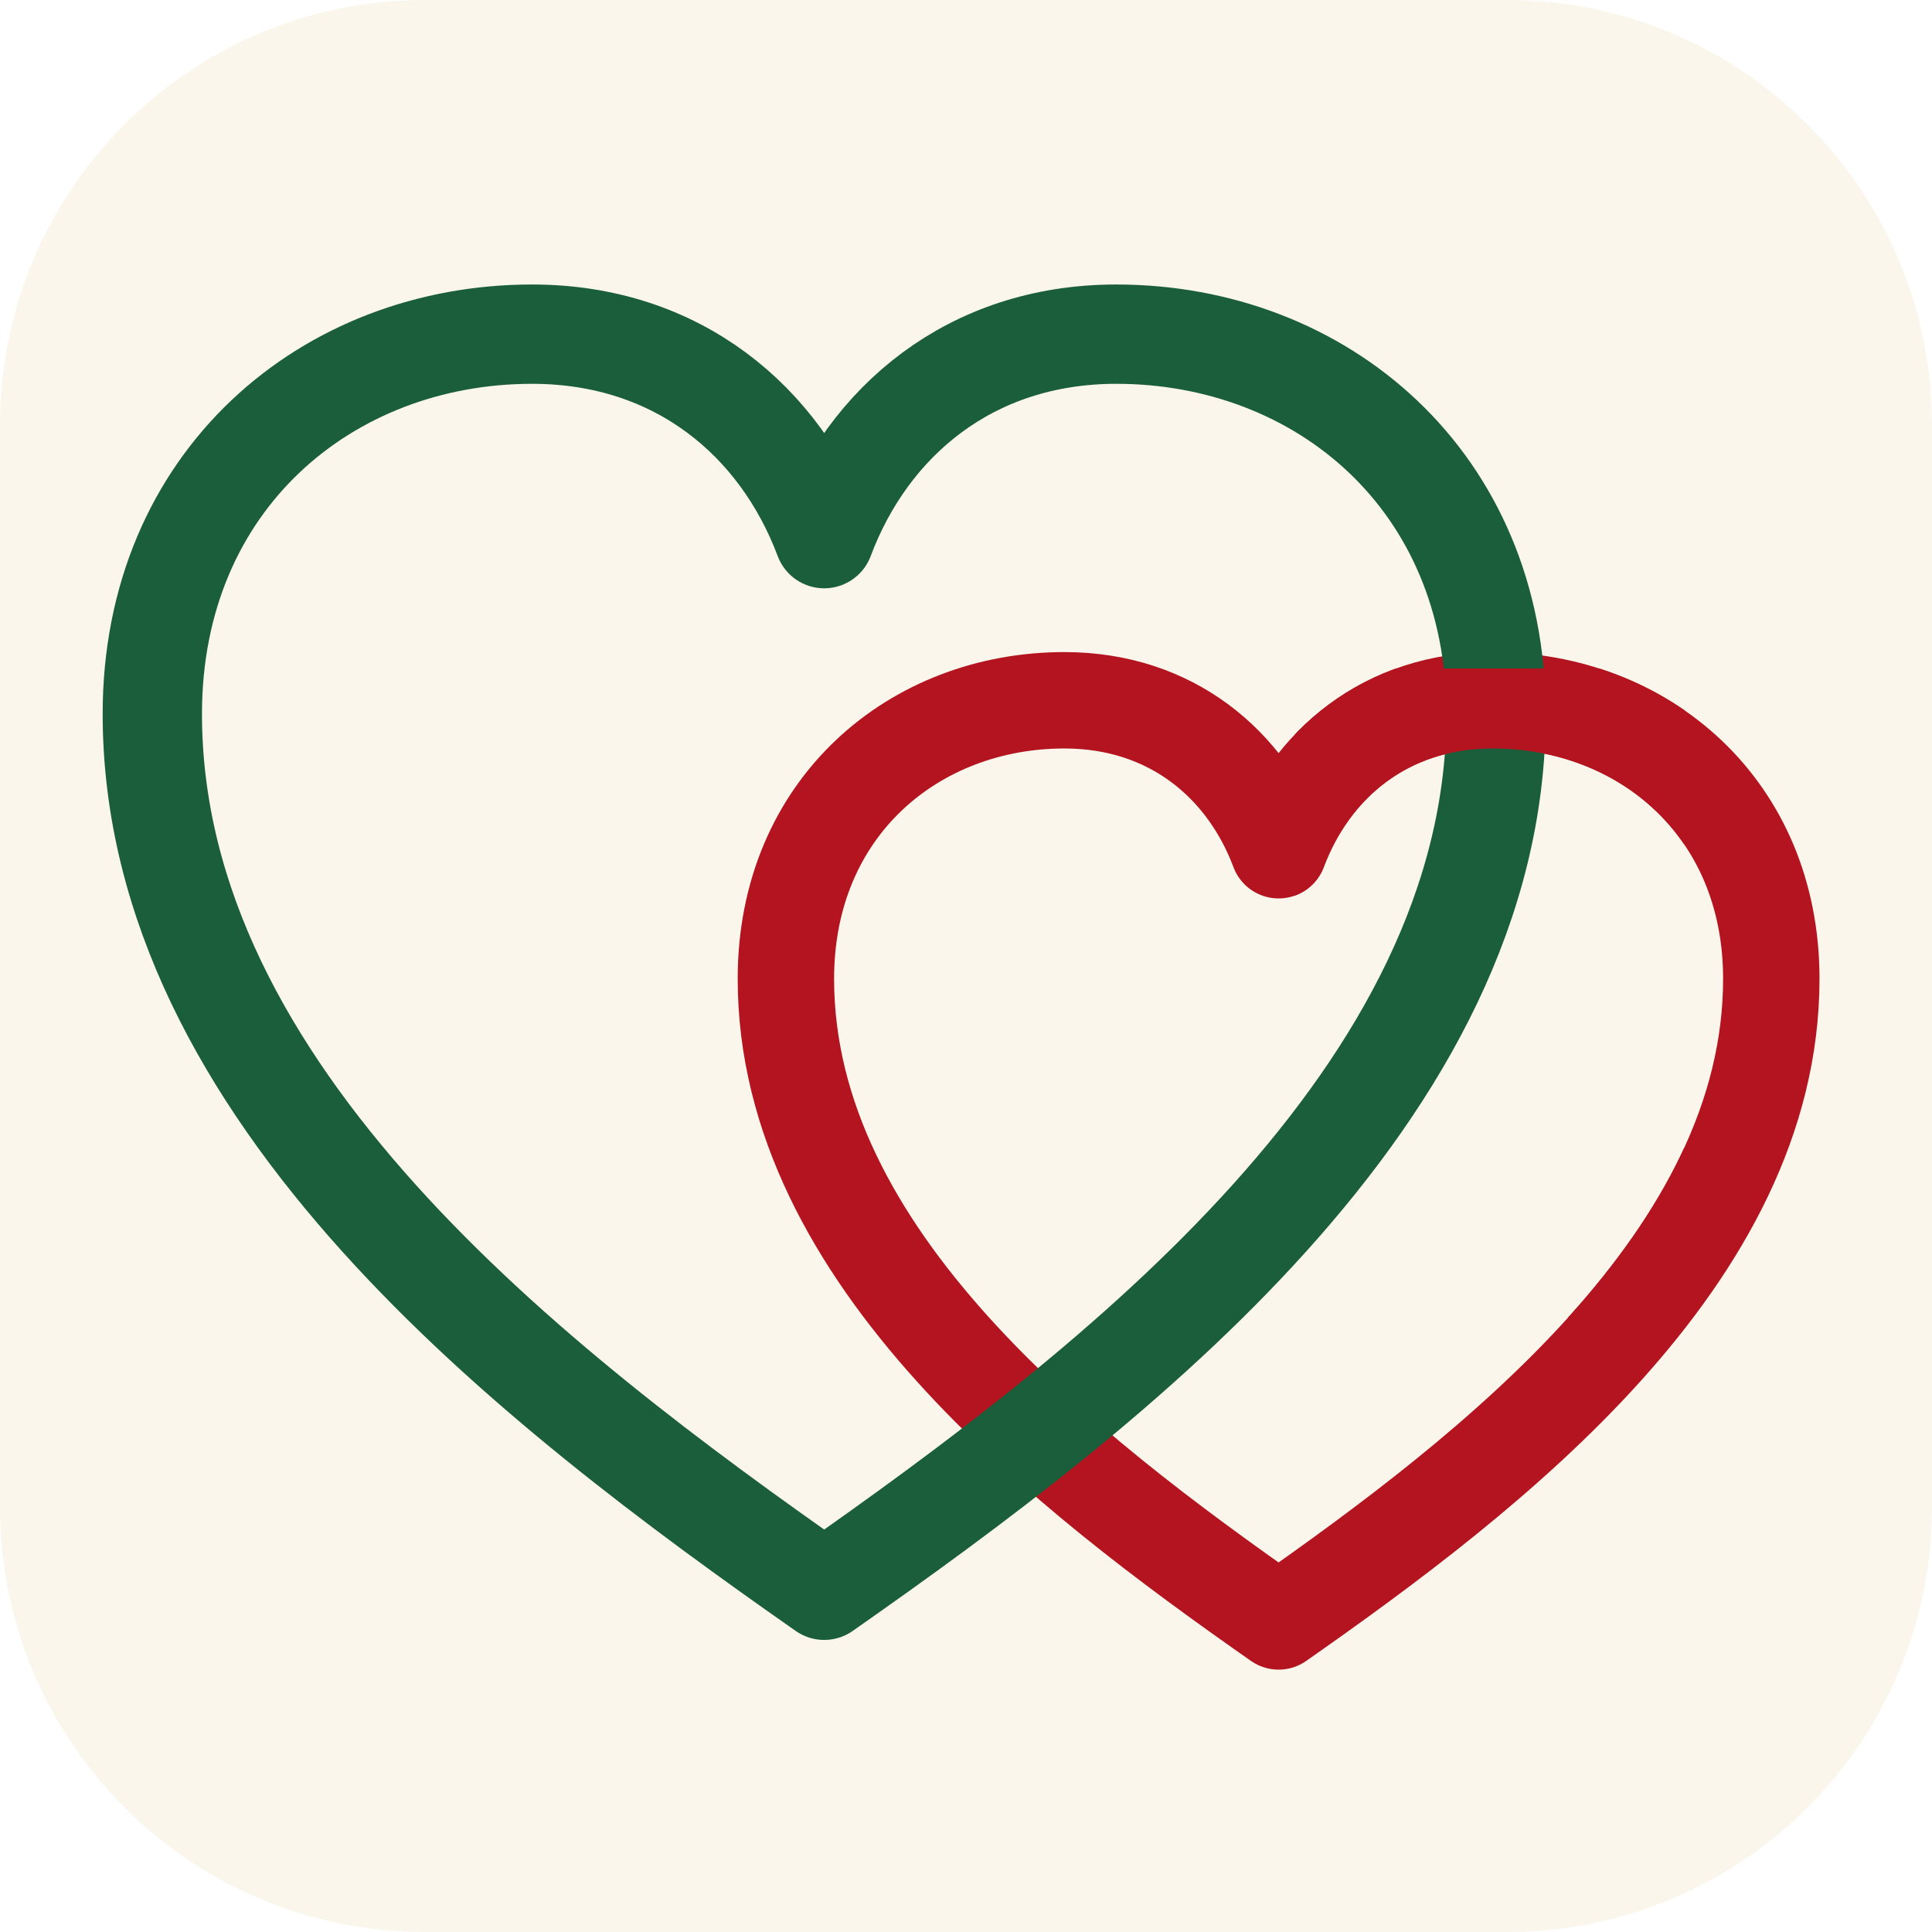
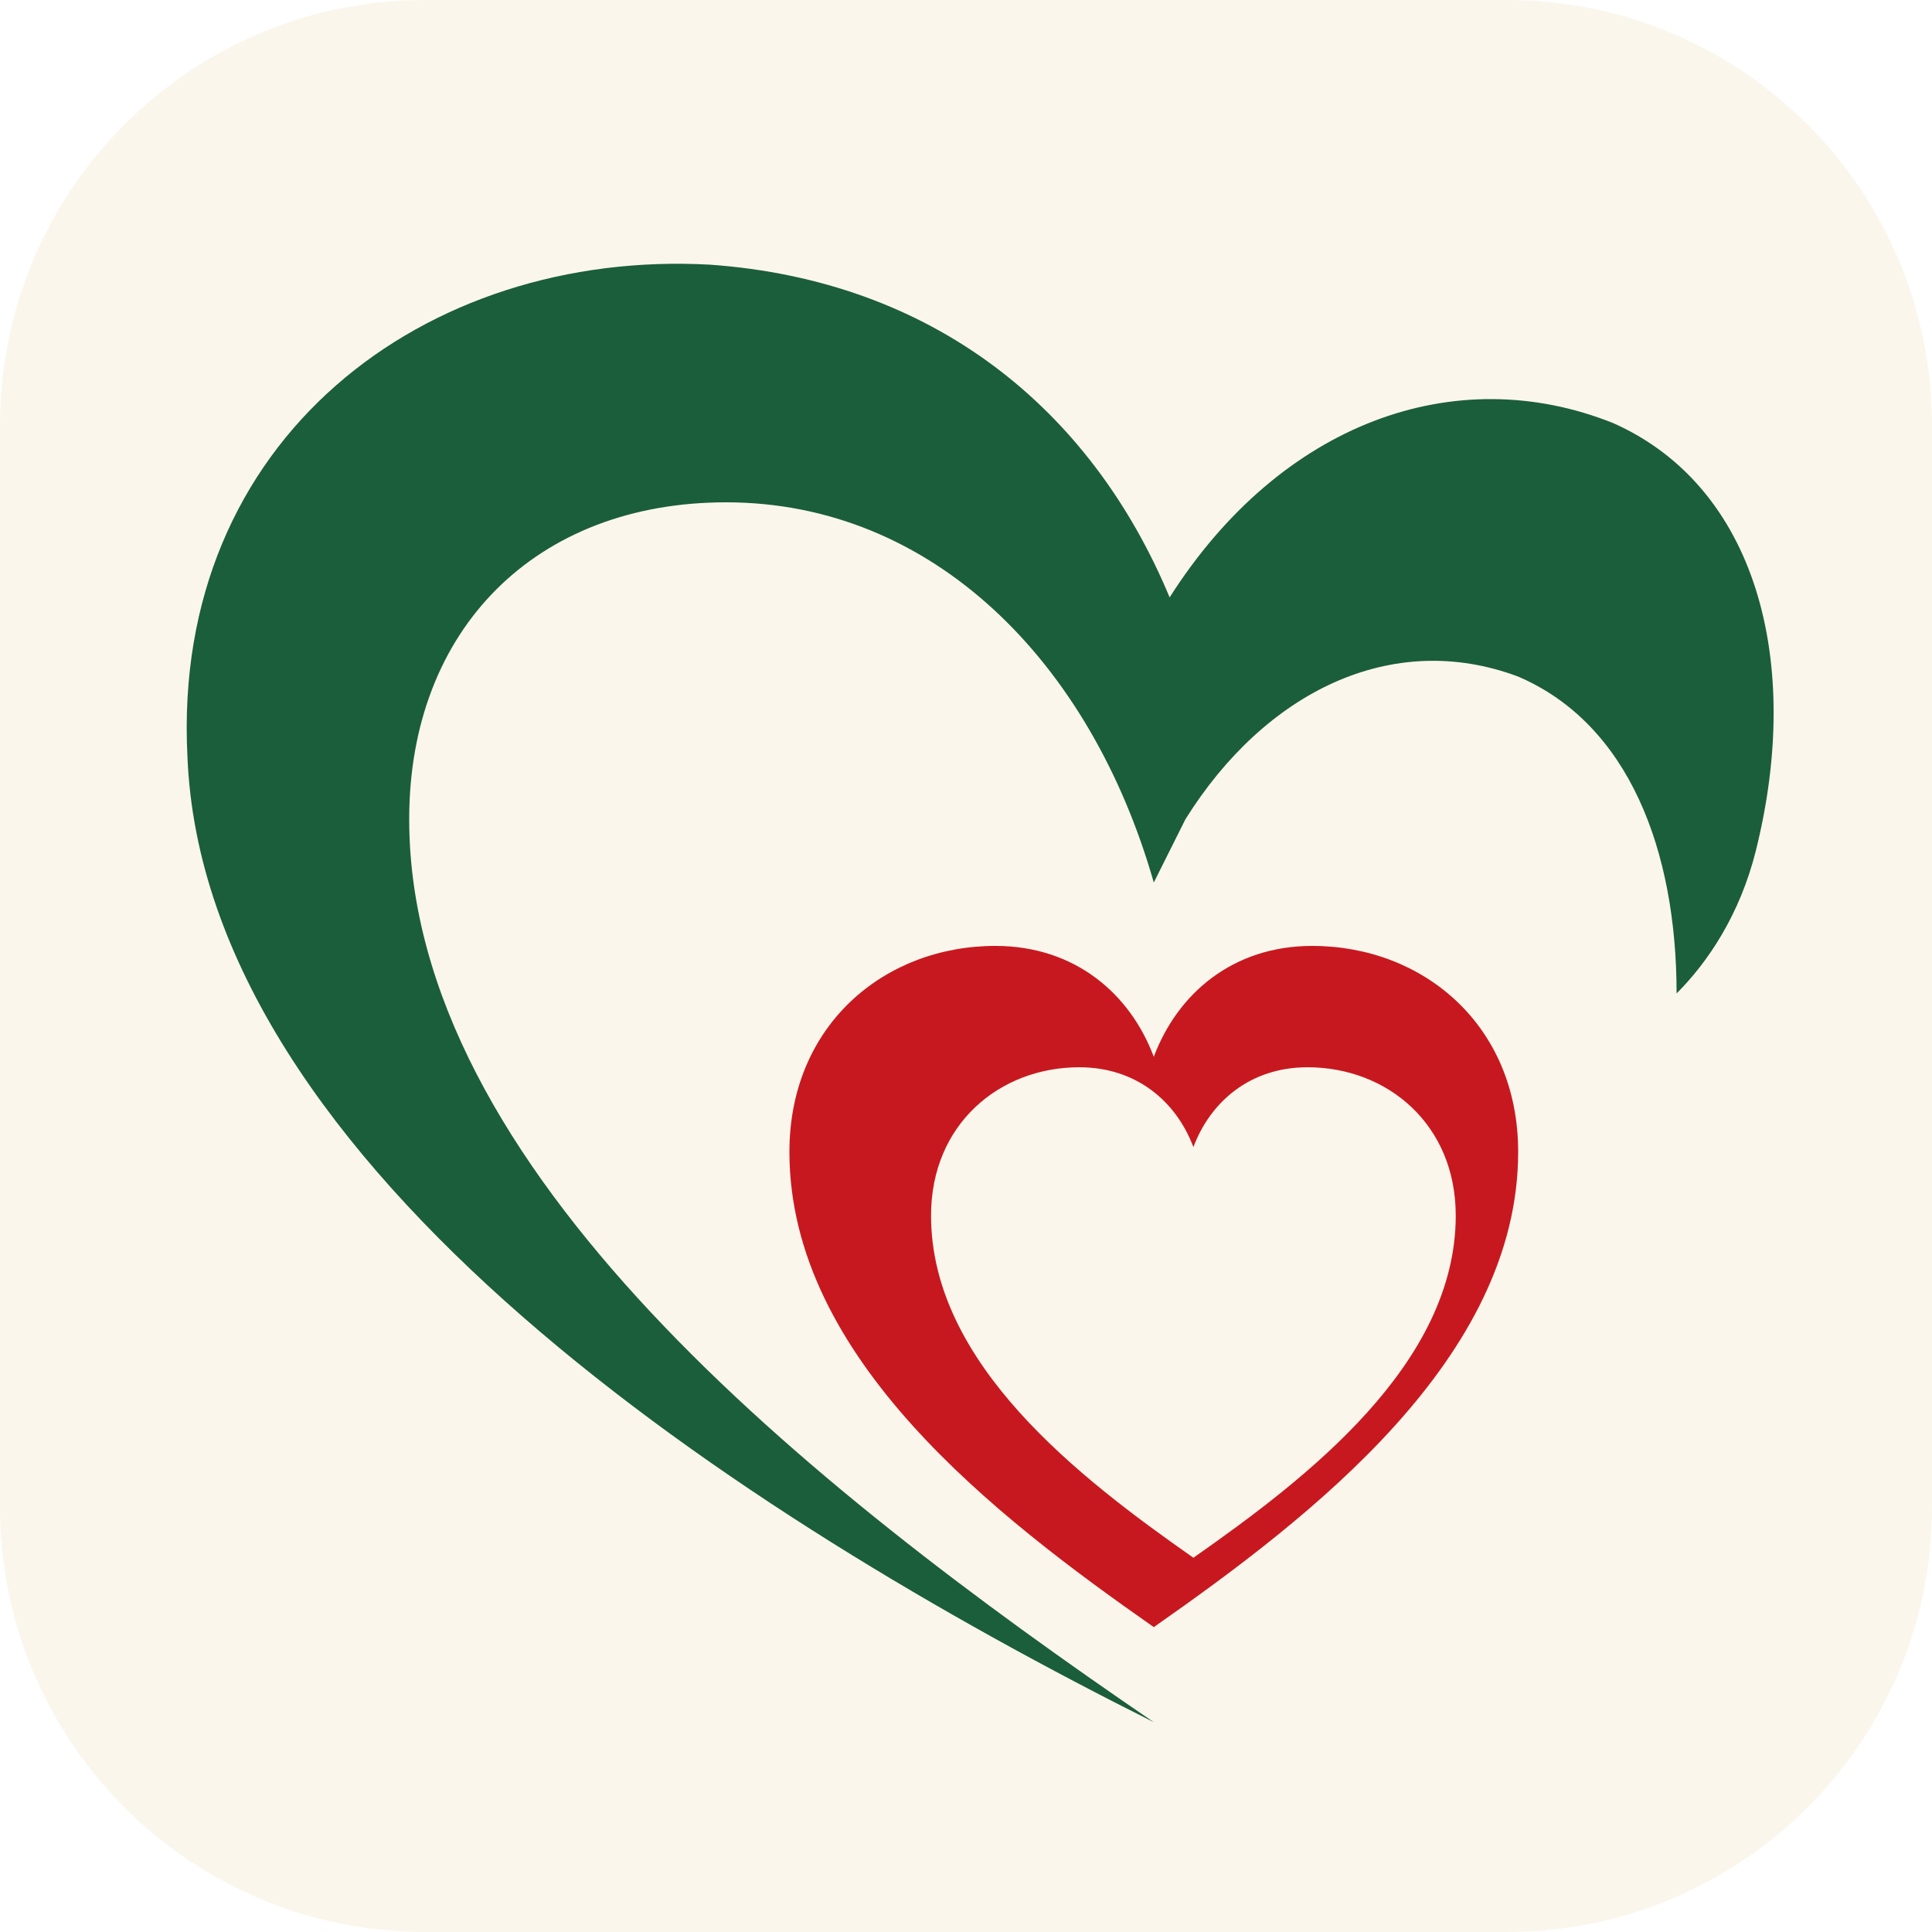
<svg xmlns="http://www.w3.org/2000/svg" viewBox="0 0 100 100">
-   <defs>
-     <clipPath id="c">
-       <rect x="78" y="40" width="24" height="40" />
-     </clipPath>
-   </defs>
  <rect width="100" height="100" rx="22" fill="#fbf6ec" />
-   <g transform="translate(1.5 1) scale(0.84)" fill="none" stroke-linejoin="round">
-     <path d="M50 92 C30 78 4 58 4 32 C4 16 16 6 30 6 C40 6 47 12 50 20 C53 12 60 6 70 6 C84 6 96 16 96 32 C96 58 70 78 50 92 Z" transform="translate(44 38) scale(0.66)" stroke="#b3141f" stroke-width="9" />
-     <path d="M50 92 C30 78 4 58 4 32 C4 16 16 6 30 6 C40 6 47 12 50 20 C53 12 60 6 70 6 C84 6 96 16 96 32 C96 58 70 78 50 92 Z" transform="translate(4 14) scale(0.9)" stroke="#1b5e3b" stroke-width="6.8" />
-     <g clip-path="url(#c)">
-       <path d="M50 92 C30 78 4 58 4 32 C4 16 16 6 30 6 C40 6 47 12 50 20 C53 12 60 6 70 6 C84 6 96 16 96 32 C96 58 70 78 50 92 Z" transform="translate(44 38) scale(0.66)" stroke="#b3141f" stroke-width="9" />
-     </g>
+   <g transform="translate(5.6 9.6) scale(0.82)">
+     <path d="M66 97 C40 84 6 62 5 36 C4 16 20 4 38 5 C52 6 62 14 67 26 C74 15 85 11 95 15 C104 19 107 30 104 42 C103 46 101 49 99 51 C99 42 96 34 89 31 C81 28 73 32 68 40 L66 44 C62 30 52 20 39 20 C27 20 19 28 19 40 C19 62 44 82 66 97 Z" fill="#1b5e3b" />
+     <path d="M66 91 C56 84 43 74 43 61 C43 53 49 48 56 48 C61 48 64.5 51 66 55 C67.5 51 71 48 76 48 C83 48 89 53 89 61 C89 74 76 84 66 91 Z M68.5 86.62 C61.3 81.58 51.94 74.38 51.94 65.02 C51.94 59.26 56.26 55.66 61.3 55.66 C64.9 55.66 67.42 57.82 68.5 60.7 C69.58 57.82 72.1 55.66 75.7 55.66 C80.74 55.66 85.06 59.26 85.06 65.02 C85.06 74.38 75.7 81.58 68.5 86.62 Z" fill="#c8181f" fill-rule="evenodd" />
  </g>
</svg>
